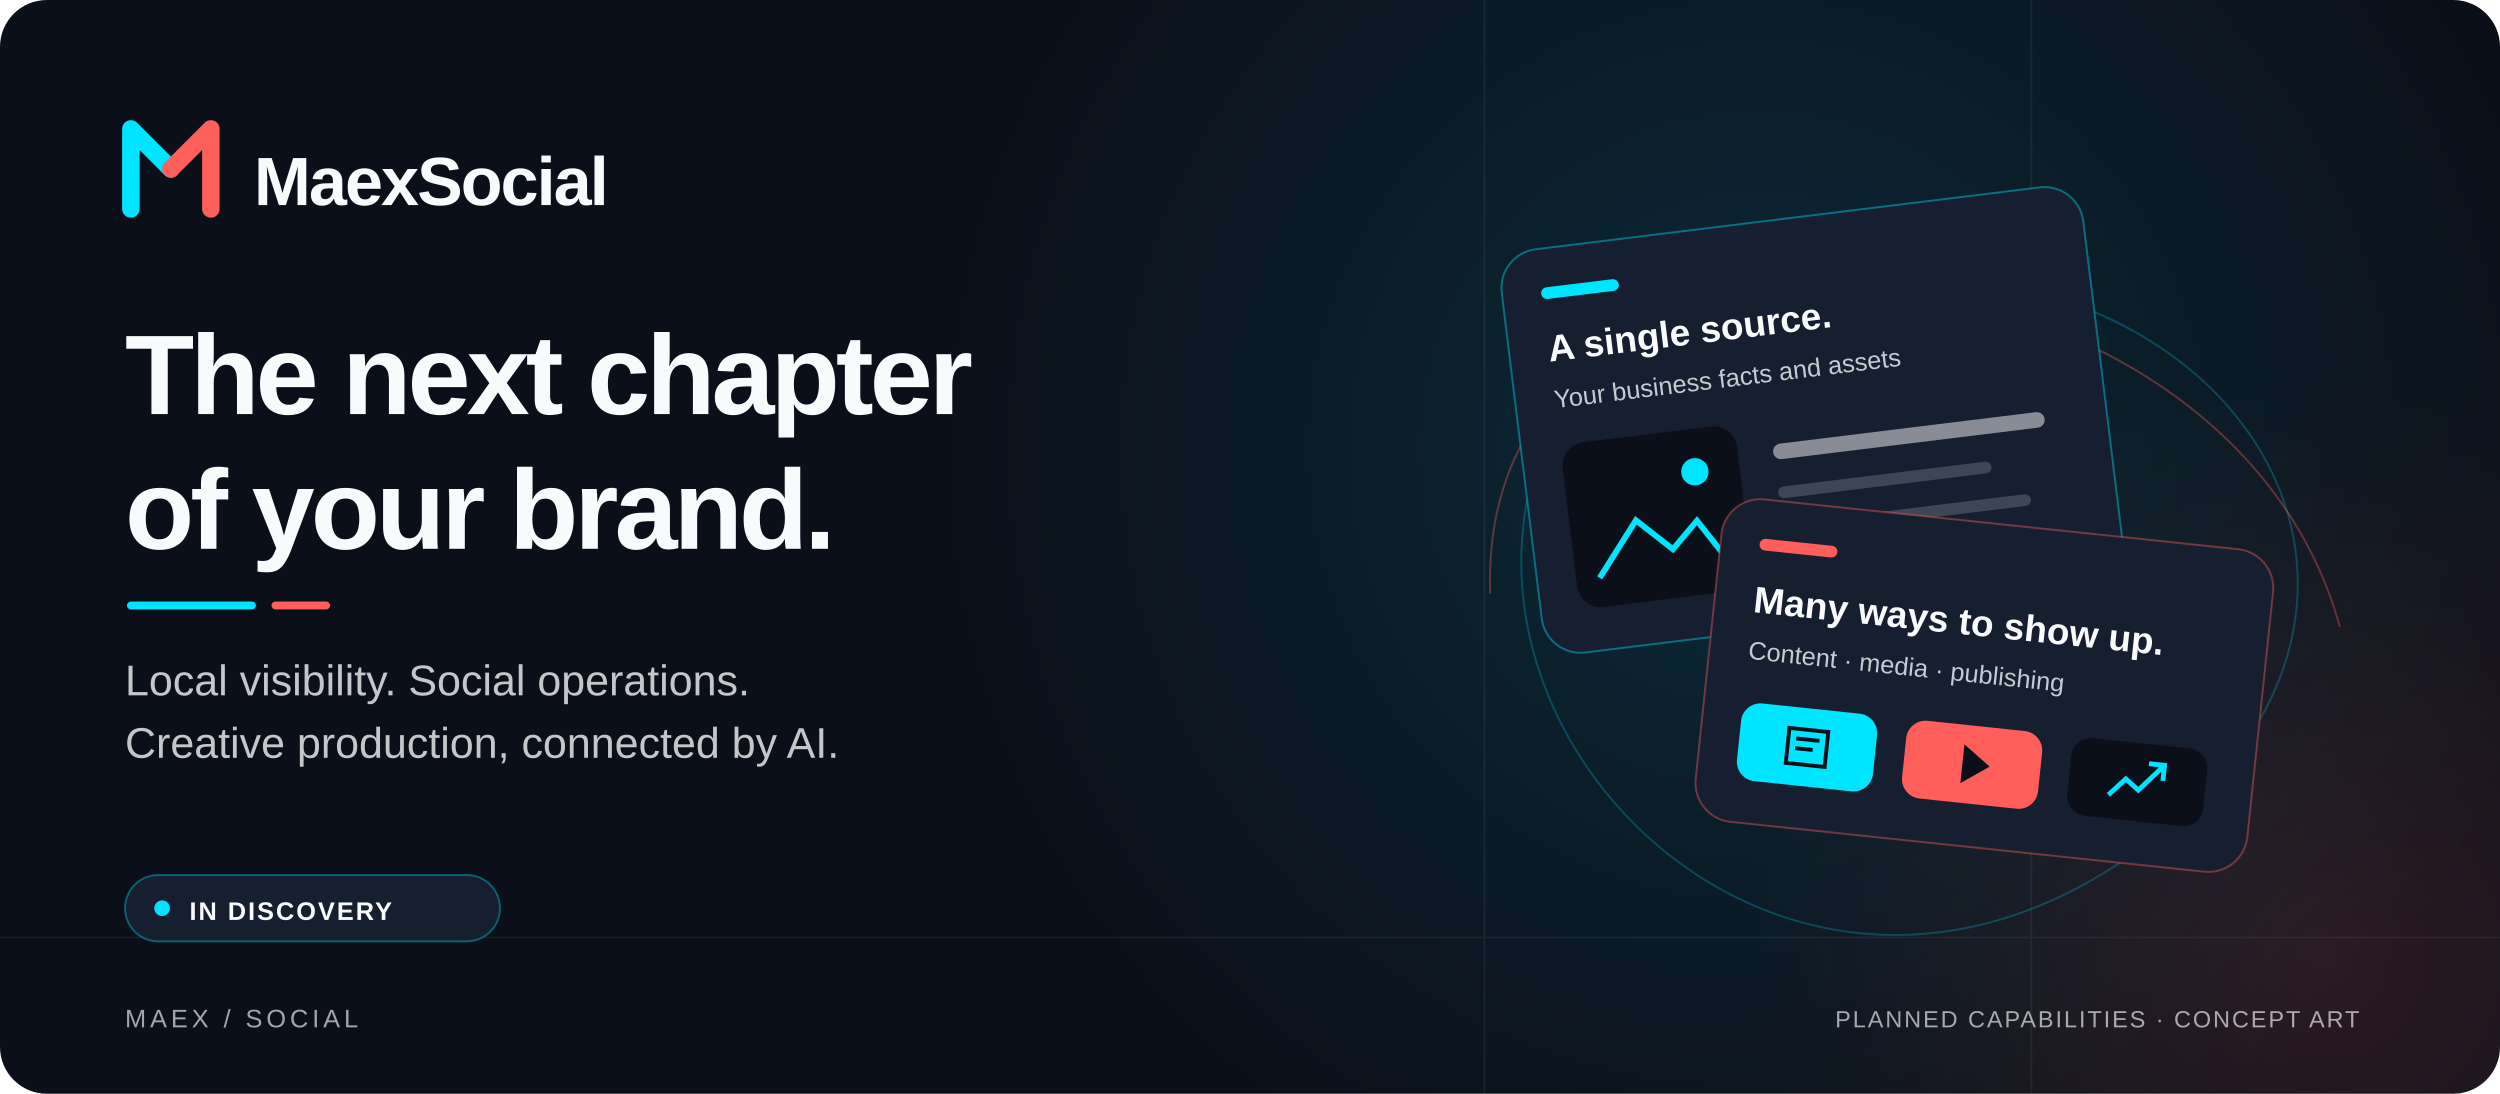
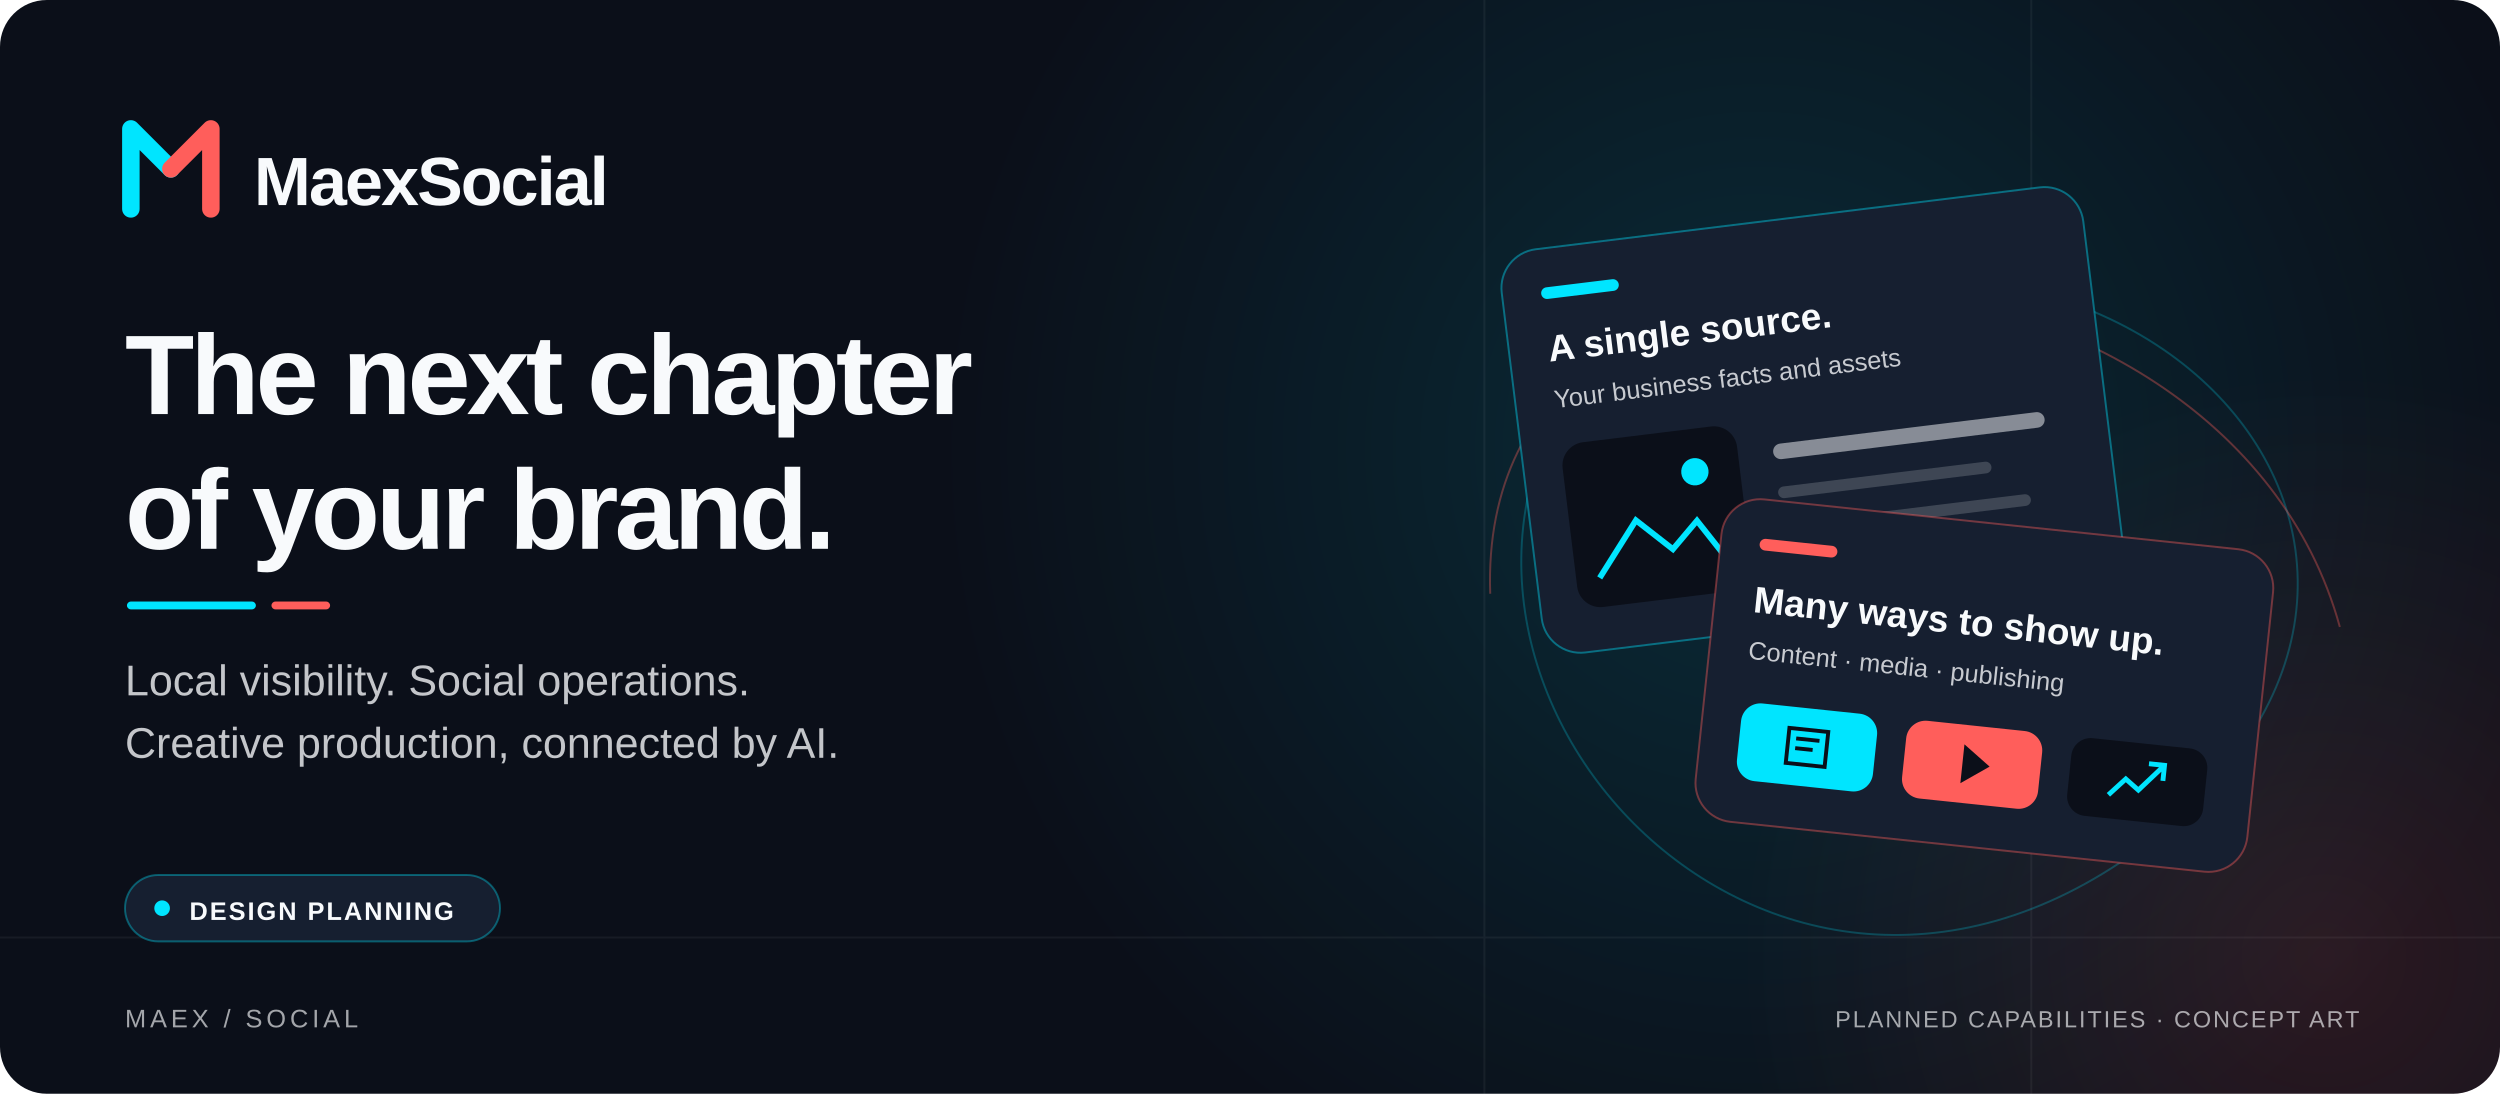
<svg xmlns="http://www.w3.org/2000/svg" width="1280" height="560" viewBox="0 0 1280 560" role="img" aria-labelledby="title desc">
  <defs>
    <radialGradient id="b">
      <stop stop-color="#00E5FF" stop-opacity=".13" />
      <stop offset="1" stop-color="#00E5FF" stop-opacity="0" />
    </radialGradient>
    <radialGradient id="r">
      <stop stop-color="#FF5E5B" stop-opacity=".13" />
      <stop offset="1" stop-color="#FF5E5B" stop-opacity="0" />
    </radialGradient>
  </defs>
  <defs>
    <clipPath id="canvas">
      <rect width="1280" height="560" rx="24" />
    </clipPath>
  </defs>
  <g clip-path="url(#canvas)">
    <rect width="1280" height="560" rx="24" fill="#0B0F19" />
    <circle cx="900" cy="230" r="420" fill="url(#b)" />
    <circle cx="1190" cy="490" r="300" fill="url(#r)" />
    <path d="M760 0v560M1040 0v560M0 480h1280" stroke="#F8FAFC" stroke-opacity=".055" />
    <g transform="translate(67 66) scale(.64)">
      <path d="M0 64V0l32 32" fill="none" stroke="#00E5FF" stroke-width="14" stroke-linecap="round" stroke-linejoin="round" />
      <path d="M32 32L64 0v64" fill="none" stroke="#FF5E5B" stroke-width="14" stroke-linecap="round" stroke-linejoin="round" />
    </g>
    <g font-family="Segoe UI,Arial,sans-serif">
      <text x="130" y="105" fill="#F8FAFC" font-size="35" font-weight="700" letter-spacing="-1">MaexSocial</text>
      <text x="64" y="212" fill="#F8FAFC" font-size="58" font-weight="700" letter-spacing="-2">The next chapter</text>
      <text x="64" y="281" fill="#F8FAFC" font-size="58" font-weight="700" letter-spacing="-2">of your brand.</text>
      <rect x="65" y="308" width="66" height="4" rx="2" fill="#00E5FF" />
      <rect x="139" y="308" width="30" height="4" rx="2" fill="#FF5E5B" />
      <text x="64" y="356" fill="#F8FAFC" fill-opacity=".78" font-size="22">Local visibility. Social operations.</text>
      <text x="64" y="388" fill="#F8FAFC" fill-opacity=".78" font-size="22">Creative production, connected by AI.</text>
      <rect x="64" y="448" width="192" height="34" rx="17" fill="#161F30" stroke="#00E5FF" stroke-opacity=".35" />
      <circle cx="83" cy="465" r="4" fill="#00E5FF" />
-       <text x="97" y="471" fill="#F8FAFC" font-size="13" font-weight="600" letter-spacing="1">IN DISCOVERY</text>
+       <text x="97" y="471" fill="#F8FAFC" font-size="13" font-weight="600" letter-spacing="1">DESIGN PLANNING</text>
      <text x="64" y="526" fill="#F8FAFC" fill-opacity=".64" font-size="13" letter-spacing="2">MAEX / SOCIAL</text>
      <text x="1208" y="526" text-anchor="end" fill="#F8FAFC" fill-opacity=".64" font-size="12" letter-spacing="1">PLANNED CAPABILITIES · CONCEPT ART</text>
    </g>
    <path d="M815 184C1085 42 1300 285 1095 435C900 577 694 341 815 184Z" fill="none" stroke="#00E5FF" stroke-opacity=".23" />
    <path d="M763 304C755 80 1139 106 1198 321" fill="none" stroke="#FF5E5B" stroke-opacity=".35" />
    <g transform="translate(778 111) rotate(-7 150 104)">
      <rect width="300" height="208" rx="20" fill="#161F30" stroke="#00E5FF" stroke-opacity=".4" />
      <rect x="20" y="20" width="40" height="6" rx="3" fill="#00E5FF" />
      <g font-family="Segoe UI,Arial,sans-serif">
        <text x="20" y="58" fill="#F8FAFC" font-size="19" font-weight="600">A single source.</text>
        <text x="20" y="82" fill="#F8FAFC" fill-opacity=".78" font-size="13">Your business facts and assets</text>
      </g>
      <rect x="20" y="101" width="90" height="85" rx="12" fill="#0B0F19" />
      <path d="M32 171l22-27 17 17 14-13 14 23" fill="none" stroke="#00E5FF" stroke-width="3" />
      <circle cx="87" cy="123" r="7" fill="#00E5FF" />
      <rect x="128" y="114" width="140" height="8" rx="4" fill="#F8FAFC" fill-opacity=".5" />
      <rect x="128" y="136" width="110" height="6" rx="3" fill="#F8FAFC" fill-opacity=".18" />
      <rect x="128" y="155" width="128" height="6" rx="3" fill="#F8FAFC" fill-opacity=".18" />
    </g>
    <g transform="translate(874 268) rotate(6 142 83)">
      <rect width="284" height="166" rx="20" fill="#161F30" stroke="#FF5E5B" stroke-opacity=".4" />
      <rect x="20" y="20" width="40" height="6" rx="3" fill="#FF5E5B" />
      <g font-family="Segoe UI,Arial,sans-serif">
        <text x="20" y="58" fill="#F8FAFC" font-size="19" font-weight="600">Many ways to show up.</text>
        <text x="20" y="82" fill="#F8FAFC" fill-opacity=".78" font-size="13">Content · media · publishing</text>
      </g>
      <rect x="20" y="104" width="70" height="40" rx="10" fill="#00E5FF" />
      <path d="M45 115h20v18H45zM49 120h12m-12 5h9" stroke="#0B0F19" fill="none" stroke-width="2" />
      <rect x="105" y="104" width="70" height="40" rx="10" fill="#FF5E5B" />
      <path d="M135 114l14 10-14 10z" fill="#0B0F19" />
      <rect x="190" y="104" width="70" height="40" rx="10" fill="#0B0F19" />
      <path d="M211 132l8-9 7 5 12-14m-8 0h8v8" fill="none" stroke="#00E5FF" stroke-width="2.5" />
    </g>
  </g>
</svg>
